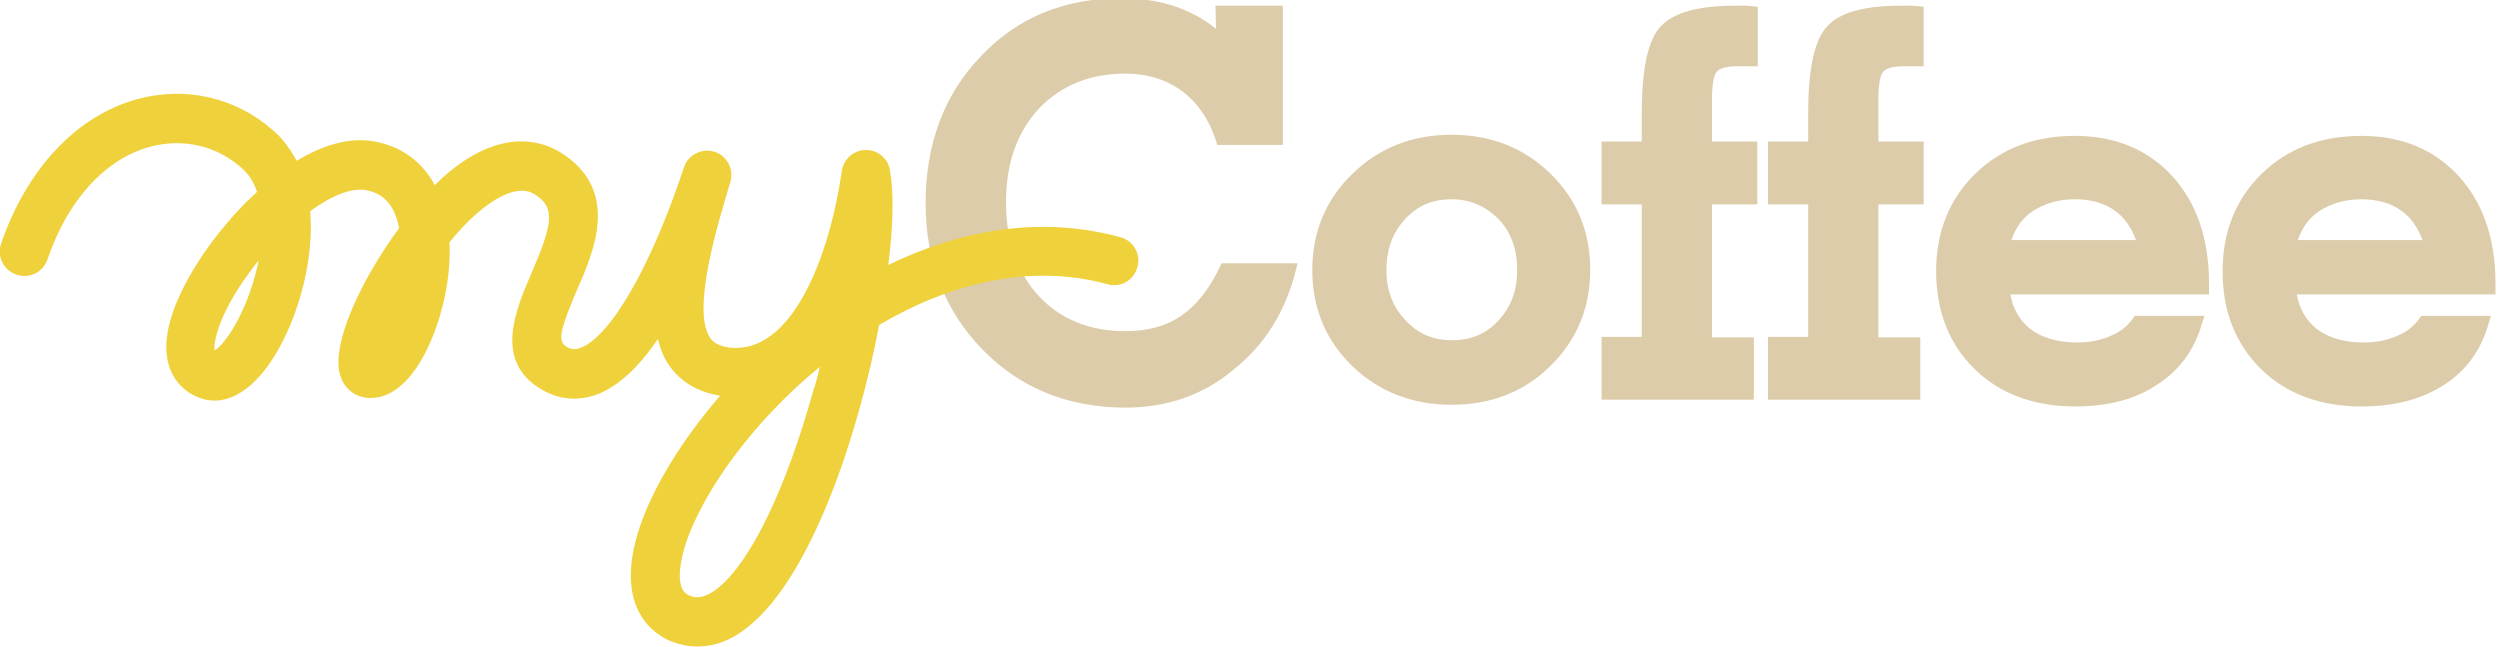
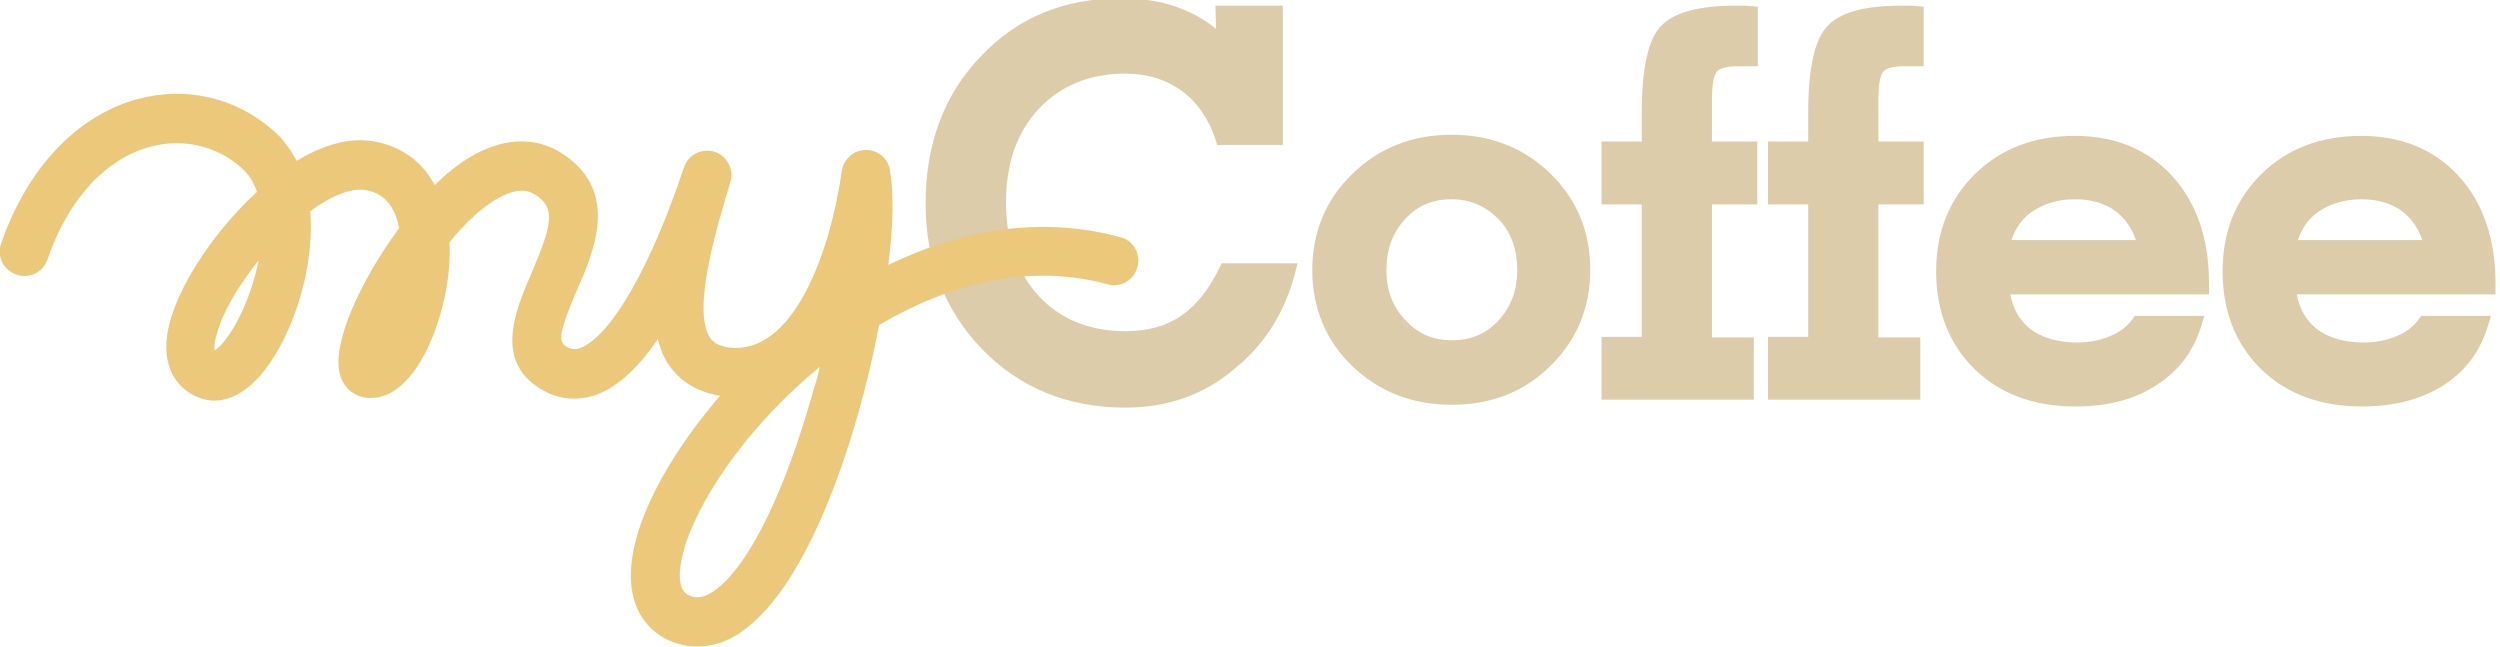
<svg xmlns="http://www.w3.org/2000/svg" version="1.1" id="Camada_3" x="0px" y="0px" viewBox="0 0 441.6 114.2" style="enable-background:new 0 0 441.6 114.2;" xml:space="preserve">
  <style type="text/css">
	.st0{fill:#DCCCAA;}
- 	.st1{fill:#EFD13B;}
+ 	.st1{fill:#ECC87A;}
</style>
  <g>
    <g>
-       <path class="st0" d="M215.7,24.6c-1.3-4-3.4-7.1-6.4-9.3c-2.9-2.2-6.4-3.3-10.6-3.3c-6.6,0-12,2.2-16,6.6    c-4.1,4.4-6.1,10.1-6.1,17.3c0,7.1,2,12.9,6.1,17.2c4.1,4.4,9.4,6.5,16,6.5c4.1,0,7.6-0.9,10.4-2.8c2.8-1.9,5.2-4.9,7.3-9.1h11.5    c-1.8,7.1-5.3,12.8-10.6,17c-5.3,4.2-11.4,6.3-18.6,6.3c-9.9,0-18.1-3.3-24.6-10s-9.7-15-9.7-25.1c0-10.3,3.2-18.7,9.5-25.3    c6.3-6.6,14.4-9.8,24.1-9.8c3.9,0,7.4,0.6,10.5,1.8s5.5,2.9,7.4,5.1L215.7,2h9.8v22.6H215.7z" />
-       <path class="st0" d="M198.8,72c-10.2,0-18.7-3.5-25.3-10.3c-6.6-6.8-10-15.5-10-25.8c0-10.5,3.3-19.3,9.8-26    C179.7,3.1,188-0.3,198-0.3c4,0,7.7,0.6,10.8,1.9c2.3,0.9,4.3,2.1,6,3.5L214.7,1h11.9v24.6H215l-0.2-0.7c-1.2-3.8-3.3-6.8-6-8.8    c-2.7-2-6.1-3.1-10-3.1c-6.3,0-11.4,2.1-15.3,6.2c-3.9,4.2-5.8,9.7-5.8,16.6c0,6.8,2,12.4,5.8,16.5c3.8,4.1,9,6.2,15.3,6.2    c3.9,0,7.2-0.9,9.8-2.7c2.7-1.8,5-4.7,6.9-8.7l0.3-0.6h13.4l-0.3,1.2c-1.8,7.3-5.5,13.2-10.9,17.5C212.6,69.8,206.1,72,198.8,72z     M198,1.7c-9.4,0-17.3,3.2-23.4,9.5c-6.1,6.3-9.2,14.6-9.2,24.6c0,9.8,3.2,18,9.4,24.4c6.3,6.4,14.3,9.7,23.9,9.7    c6.9,0,12.9-2,17.9-6.1c4.7-3.8,8.1-8.9,9.9-15.2h-9.5c-2,4-4.5,7-7.3,8.9c-3,2-6.7,3-11,3c-6.9,0-12.5-2.3-16.7-6.9    c-4.2-4.5-6.4-10.5-6.4-17.9c0-7.4,2.1-13.4,6.4-18c4.2-4.6,9.9-6.9,16.7-6.9c4.3,0,8.1,1.2,11.2,3.5c2.9,2.2,5.1,5.2,6.5,9.1h8.1    V3h-7.8l0.3,7.5l-1.9-2.2c-1.8-2.1-4.1-3.7-7-4.8C205.2,2.3,201.8,1.7,198,1.7z" />
+       <path class="st0" d="M215.7,24.6c-1.3-4-3.4-7.1-6.4-9.3c-2.9-2.2-6.4-3.3-10.6-3.3c-6.6,0-12,2.2-16,6.6    c-4.1,4.4-6.1,10.1-6.1,17.3c0,7.1,2,12.9,6.1,17.2c4.1,4.4,9.4,6.5,16,6.5c4.1,0,7.6-0.9,10.4-2.8c2.8-1.9,5.2-4.9,7.3-9.1h11.5    c-1.8,7.1-5.3,12.8-10.6,17S205.9,71,198.7,71c-9.9,0-18.1-3.3-24.6-10s-9.7-15-9.7-25.1c0-10.3,3.2-18.7,9.5-25.3    s14.4-9.8,24.1-9.8c3.9,0,7.4,0.6,10.5,1.8s5.5,2.9,7.4,5.1L215.7,2h9.8v22.6H215.7z" />
+       <path class="st0" d="M198.8,72c-10.2,0-18.7-3.5-25.3-10.3s-10-15.5-10-25.8c0-10.5,3.3-19.3,9.8-26C179.7,3.1,188-0.3,198-0.3    c4,0,7.7,0.6,10.8,1.9c2.3,0.9,4.3,2.1,6,3.5L214.7,1h11.9v24.6H215l-0.2-0.7c-1.2-3.8-3.3-6.8-6-8.8s-6.1-3.1-10-3.1    c-6.3,0-11.4,2.1-15.3,6.2c-3.9,4.2-5.8,9.7-5.8,16.6c0,6.8,2,12.4,5.8,16.5s9,6.2,15.3,6.2c3.9,0,7.2-0.9,9.8-2.7    c2.7-1.8,5-4.7,6.9-8.7l0.3-0.6h13.4l-0.3,1.2c-1.8,7.3-5.5,13.2-10.9,17.5C212.6,69.8,206.1,72,198.8,72z M198,1.7    c-9.4,0-17.3,3.2-23.4,9.5c-6.1,6.3-9.2,14.6-9.2,24.6c0,9.8,3.2,18,9.4,24.4c6.3,6.4,14.3,9.7,23.9,9.7c6.9,0,12.9-2,17.9-6.1    c4.7-3.8,8.1-8.9,9.9-15.2H217c-2,4-4.5,7-7.3,8.9c-3,2-6.7,3-11,3c-6.9,0-12.5-2.3-16.7-6.9c-4.2-4.5-6.4-10.5-6.4-17.9    s2.1-13.4,6.4-18c4.2-4.6,9.9-6.9,16.7-6.9c4.3,0,8.1,1.2,11.2,3.5c2.9,2.2,5.1,5.2,6.5,9.1h8.1V3h-7.8l0.3,7.5l-1.9-2.2    c-1.8-2.1-4.1-3.7-7-4.8C205.2,2.3,201.8,1.7,198,1.7z" />
    </g>
    <g>
-       <path class="st0" d="M232.8,47.8c0-6.5,2.3-11.9,6.8-16.3c4.5-4.4,10.1-6.6,16.8-6.6c6.7,0,12.3,2.2,16.8,6.6    c4.5,4.4,6.7,9.8,6.7,16.3c0,6.5-2.2,11.9-6.7,16.2s-10.1,6.6-16.8,6.6c-6.7,0-12.3-2.2-16.8-6.6S232.8,54.2,232.8,47.8z     M243.8,47.8c0,3.8,1.2,7,3.6,9.6s5.4,3.9,8.9,3.9c3.5,0,6.5-1.3,8.9-3.8c2.4-2.6,3.6-5.8,3.6-9.6c0-3.9-1.2-7.2-3.6-9.7    c-2.4-2.5-5.4-3.8-8.9-3.8c-3.6,0-6.6,1.3-9,3.8C245,40.6,243.8,43.8,243.8,47.8z" />
-       <path class="st0" d="M256.4,71.5c-6.9,0-12.8-2.3-17.5-6.8c-4.7-4.5-7.1-10.3-7.1-17c0-6.7,2.4-12.5,7.1-17    c4.7-4.6,10.6-6.9,17.5-6.9c6.9,0,12.8,2.3,17.5,6.9c4.7,4.6,7,10.3,7,17c0,6.7-2.4,12.4-7,16.9C269.3,69.2,263.4,71.5,256.4,71.5    z M256.4,25.8c-6.4,0-11.8,2.1-16.1,6.3c-4.3,4.2-6.5,9.4-6.5,15.6c0,6.1,2.2,11.4,6.5,15.5c4.3,4.2,9.7,6.3,16.1,6.3    c6.4,0,11.9-2.1,16.1-6.3c4.3-4.2,6.4-9.4,6.4-15.5c0-6.2-2.2-11.4-6.4-15.6C268.2,28,262.8,25.8,256.4,25.8z M256.4,62.2    c-3.8,0-7.1-1.4-9.7-4.2c-2.6-2.7-3.9-6.2-3.9-10.3c0-4.2,1.3-7.7,3.9-10.4c2.6-2.8,5.8-4.1,9.7-4.1c3.8,0,7.1,1.4,9.7,4.1    c2.6,2.7,3.8,6.2,3.8,10.4c0,4.1-1.3,7.6-3.9,10.3C263.5,60.8,260.2,62.2,256.4,62.2z M256.4,35.2c-3.3,0-6,1.1-8.2,3.5    c-2.2,2.4-3.3,5.3-3.3,9c0,3.6,1.1,6.5,3.4,8.9c2.2,2.4,4.9,3.5,8.2,3.5c3.3,0,6-1.1,8.2-3.5c2.2-2.4,3.3-5.3,3.3-8.9    c0-3.7-1.1-6.7-3.3-9C262.4,36.4,259.7,35.2,256.4,35.2z" />
+       <path class="st0" d="M232.8,47.8c0-6.5,2.3-11.9,6.8-16.3s10.1-6.6,16.8-6.6c6.7,0,12.3,2.2,16.8,6.6s6.7,9.8,6.7,16.3    s-2.2,11.9-6.7,16.2s-10.1,6.6-16.8,6.6c-6.7,0-12.3-2.2-16.8-6.6S232.8,54.2,232.8,47.8z M243.8,47.8c0,3.8,1.2,7,3.6,9.6    s5.4,3.9,8.9,3.9c3.5,0,6.5-1.3,8.9-3.8c2.4-2.6,3.6-5.8,3.6-9.6c0-3.9-1.2-7.2-3.6-9.7s-5.4-3.8-8.9-3.8c-3.6,0-6.6,1.3-9,3.8    C245,40.6,243.8,43.8,243.8,47.8z" />
+       <path class="st0" d="M256.4,71.5c-6.9,0-12.8-2.3-17.5-6.8s-7.1-10.3-7.1-17s2.4-12.5,7.1-17c4.7-4.6,10.6-6.9,17.5-6.9    s12.8,2.3,17.5,6.9s7,10.3,7,17s-2.4,12.4-7,16.9C269.3,69.2,263.4,71.5,256.4,71.5z M256.4,25.8c-6.4,0-11.8,2.1-16.1,6.3    s-6.5,9.4-6.5,15.6c0,6.1,2.2,11.4,6.5,15.5c4.3,4.2,9.7,6.3,16.1,6.3c6.4,0,11.9-2.1,16.1-6.3c4.3-4.2,6.4-9.4,6.4-15.5    c0-6.2-2.2-11.4-6.4-15.6C268.2,28,262.8,25.8,256.4,25.8z M256.4,62.2c-3.8,0-7.1-1.4-9.7-4.2c-2.6-2.7-3.9-6.2-3.9-10.3    c0-4.2,1.3-7.7,3.9-10.4c2.6-2.8,5.8-4.1,9.7-4.1c3.8,0,7.1,1.4,9.7,4.1c2.6,2.7,3.8,6.2,3.8,10.4c0,4.1-1.3,7.6-3.9,10.3    C263.5,60.8,260.2,62.2,256.4,62.2z M256.4,35.2c-3.3,0-6,1.1-8.2,3.5s-3.3,5.3-3.3,9c0,3.6,1.1,6.5,3.4,8.9    c2.2,2.4,4.9,3.5,8.2,3.5c3.3,0,6-1.1,8.2-3.5s3.3-5.3,3.3-8.9c0-3.7-1.1-6.7-3.3-9C262.4,36.4,259.7,35.2,256.4,35.2z" />
    </g>
    <g>
-       <path class="st0" d="M308.9,69.6h-25v-9.1h7.1V35.1h-7.1V26h7.1v-5.9c0-7.7,1-12.6,3.1-14.8c2.1-2.2,6.2-3.3,12.5-3.3    c0.7,0,1.2,0,1.6,0c0.4,0,0.8,0.1,1.3,0.1v8.6H307c-2.2,0-3.7,0.4-4.4,1.2c-0.8,0.8-1.2,2.7-1.2,5.7v3V26h8v9.1h-8v25.5h7.4V69.6z    " />
-       <path class="st0" d="M309.9,70.6h-27V59.5h7.1V36.1h-7.1V25h7.1v-4.9c0-8,1.1-13.1,3.4-15.5c2.3-2.4,6.6-3.6,13.2-3.6    c0.7,0,1.2,0,1.6,0c0.5,0,0.9,0.1,1.4,0.1l0.9,0.1v10.5H307c-2.4,0-3.3,0.5-3.7,0.9c-0.3,0.3-0.9,1.3-0.9,5V25h8v11.1h-8v23.5h7.4    V70.6z M284.8,68.6h23v-7.1h-7.4V34.1h8V27h-8v-9.4c0-3.3,0.5-5.4,1.5-6.4c1-1,2.7-1.5,5.1-1.5h1.4V3c-0.1,0-0.2,0-0.3,0    c-0.4,0-0.9,0-1.6,0c-5.9,0-9.9,1-11.8,3c-1.3,1.4-2.8,4.9-2.8,14.1V27h-7.1v7.1h7.1v27.5h-7.1V68.6z" />
+       <path class="st0" d="M308.9,69.6h-25v-9.1h7.1V35.1h-7.1V26h7.1v-5.9c0-7.7,1-12.6,3.1-14.8S300.3,2,306.6,2c0.7,0,1.2,0,1.6,0    s0.8,0.1,1.3,0.1v8.6H307c-2.2,0-3.7,0.4-4.4,1.2c-0.8,0.8-1.2,2.7-1.2,5.7v3V26h8v9.1h-8v25.5h7.4v9H308.9z" />
+       <path class="st0" d="M309.9,70.6h-27V59.5h7.1V36.1h-7.1V25h7.1v-4.9c0-8,1.1-13.1,3.4-15.5S300,1,306.6,1c0.7,0,1.2,0,1.6,0    c0.5,0,0.9,0.1,1.4,0.1l0.9,0.1v10.5H307c-2.4,0-3.3,0.5-3.7,0.9c-0.3,0.3-0.9,1.3-0.9,5V25h8v11.1h-8v23.5h7.4v11H309.9z     M284.8,68.6h23v-7.1h-7.4V34.1h8V27h-8v-9.4c0-3.3,0.5-5.4,1.5-6.4s2.7-1.5,5.1-1.5h1.4V3c-0.1,0-0.2,0-0.3,0c-0.4,0-0.9,0-1.6,0    c-5.9,0-9.9,1-11.8,3c-1.3,1.4-2.8,4.9-2.8,14.1V27h-7.1v7.1h7.1v27.5h-7.1L284.8,68.6L284.8,68.6z" />
    </g>
    <g>
-       <path class="st0" d="M338.3,69.6h-25v-9.1h7.1V35.1h-7.1V26h7.1v-5.9c0-7.7,1-12.6,3.1-14.8c2.1-2.2,6.2-3.3,12.5-3.3    c0.7,0,1.2,0,1.6,0c0.4,0,0.8,0.1,1.3,0.1v8.6h-2.4c-2.2,0-3.7,0.4-4.4,1.2c-0.8,0.8-1.2,2.7-1.2,5.7v3V26h8v9.1h-8v25.5h7.4V69.6    z" />
-       <path class="st0" d="M339.3,70.6h-27V59.5h7.1V36.1h-7.1V25h7.1v-4.9c0-8,1.1-13.1,3.4-15.5C325,2.2,329.3,1,335.9,1    c0.7,0,1.2,0,1.6,0c0.5,0,0.9,0.1,1.4,0.1l0.9,0.1v10.5h-3.4c-2.4,0-3.3,0.5-3.7,0.9c-0.3,0.3-0.9,1.3-0.9,5V25h8v11.1h-8v23.5    h7.4V70.6z M314.3,68.6h23v-7.1h-7.4V34.1h8V27h-8v-9.4c0-3.3,0.5-5.4,1.5-6.4c1-1,2.7-1.5,5.1-1.5h1.4V3c-0.1,0-0.2,0-0.3,0    c-0.4,0-0.9,0-1.6,0c-5.9,0-9.9,1-11.8,3c-1.3,1.4-2.8,4.9-2.8,14.1V27h-7.1v7.1h7.1v27.5h-7.1V68.6z" />
+       <path class="st0" d="M338.3,69.6h-25v-9.1h7.1V35.1h-7.1V26h7.1v-5.9c0-7.7,1-12.6,3.1-14.8S329.7,2,336,2c0.7,0,1.2,0,1.6,0    s0.8,0.1,1.3,0.1v8.6h-2.4c-2.2,0-3.7,0.4-4.4,1.2c-0.8,0.8-1.2,2.7-1.2,5.7v3V26h8v9.1h-8v25.5h7.4V69.6z" />
+       <path class="st0" d="M339.3,70.6h-27V59.5h7.1V36.1h-7.1V25h7.1v-4.9c0-8,1.1-13.1,3.4-15.5C325,2.2,329.3,1,335.9,1    c0.7,0,1.2,0,1.6,0c0.5,0,0.9,0.1,1.4,0.1l0.9,0.1v10.5h-3.4c-2.4,0-3.3,0.5-3.7,0.9c-0.3,0.3-0.9,1.3-0.9,5V25h8v11.1h-8v23.5    h7.4v11H339.3z M314.3,68.6h23v-7.1h-7.4V34.1h8V27h-8v-9.4c0-3.3,0.5-5.4,1.5-6.4s2.7-1.5,5.1-1.5h1.4V3c-0.1,0-0.2,0-0.3,0    c-0.4,0-0.9,0-1.6,0c-5.9,0-9.9,1-11.8,3c-1.3,1.4-2.8,4.9-2.8,14.1V27h-7.1v7.1h7.1v27.5h-7.1L314.3,68.6L314.3,68.6z" />
    </g>
    <g>
-       <path class="st0" d="M388.1,56.7c-1.3,4.5-3.7,7.9-7.5,10.4c-3.7,2.4-8.4,3.7-14,3.7c-7.1,0-12.8-2.1-17.1-6.3    c-4.3-4.2-6.5-9.8-6.5-16.6c0-6.7,2.2-12.2,6.6-16.5c4.4-4.3,10-6.4,16.9-6.4c6.8,0,12.3,2.3,16.5,6.8s6.2,10.6,6.2,18.2V51H354    c0.4,3.4,1.7,5.9,3.9,7.7c2.2,1.8,5.2,2.7,9,2.7c2.4,0,4.5-0.4,6.4-1.2s3.3-2,4.3-3.5H388.1z M354,43.4h24.7    c-0.9-3-2.3-5.3-4.4-6.9c-2.1-1.6-4.7-2.3-7.8-2.3c-3.2,0-5.9,0.8-8.2,2.4C356.2,38.2,354.7,40.5,354,43.4z" />
-       <path class="st0" d="M366.6,71.8c-7.3,0-13.3-2.2-17.8-6.6c-4.5-4.4-6.8-10.2-6.8-17.3c0-6.9,2.3-12.7,6.9-17.2    c4.6-4.5,10.5-6.7,17.6-6.7c7.1,0,12.9,2.4,17.2,7.1c4.3,4.7,6.5,11.1,6.5,18.9V52h-35.1c0.5,2.6,1.6,4.5,3.4,6    c2,1.6,4.9,2.5,8.4,2.5c2.2,0,4.2-0.4,6-1.2c1.7-0.7,3-1.8,3.9-3.1l0.3-0.4h12.3L389,57c-1.3,4.7-4,8.4-7.9,10.9    C377.3,70.5,372.4,71.8,366.6,71.8z M366.5,25.9c-6.6,0-12,2.1-16.2,6.2c-4.2,4.1-6.3,9.4-6.3,15.8c0,6.5,2.1,11.9,6.2,15.9    c4.1,4,9.6,6,16.4,6c5.4,0,9.9-1.2,13.4-3.5c3.1-2.1,5.4-4.9,6.7-8.5h-8.6c-1.1,1.4-2.6,2.6-4.5,3.4c-2,0.9-4.3,1.3-6.8,1.3    c-4,0-7.3-1-9.7-2.9c-2.4-2-3.9-4.8-4.3-8.4l-0.1-1.1h35.4v-0.1c0-7.3-2-13.2-6-17.5C378.3,28.1,373,25.9,366.5,25.9z M380,44.4    h-27.3l0.3-1.2c0.8-3.1,2.4-5.6,4.8-7.4c2.4-1.7,5.3-2.6,8.8-2.6c3.3,0,6.1,0.9,8.4,2.5c2.2,1.7,3.8,4.2,4.8,7.4L380,44.4z     M355.3,42.4h22c-0.8-2.2-2-3.9-3.6-5.1c-1.9-1.4-4.3-2.1-7.2-2.1c-3,0-5.5,0.8-7.6,2.2C357.2,38.6,356,40.3,355.3,42.4z" />
+       <path class="st0" d="M388.1,56.7c-1.3,4.5-3.7,7.9-7.5,10.4c-3.7,2.4-8.4,3.7-14,3.7c-7.1,0-12.8-2.1-17.1-6.3    c-4.3-4.2-6.5-9.8-6.5-16.6c0-6.7,2.2-12.2,6.6-16.5s10-6.4,16.9-6.4c6.8,0,12.3,2.3,16.5,6.8s6.2,10.6,6.2,18.2v1H354    c0.4,3.4,1.7,5.9,3.9,7.7c2.2,1.8,5.2,2.7,9,2.7c2.4,0,4.5-0.4,6.4-1.2s3.3-2,4.3-3.5H388.1z M354,43.4h24.7    c-0.9-3-2.3-5.3-4.4-6.9c-2.1-1.6-4.7-2.3-7.8-2.3c-3.2,0-5.9,0.8-8.2,2.4C356.2,38.2,354.7,40.5,354,43.4z" />
+       <path class="st0" d="M366.6,71.8c-7.3,0-13.3-2.2-17.8-6.6S342,55,342,47.9c0-6.9,2.3-12.7,6.9-17.2s10.5-6.7,17.6-6.7    s12.9,2.4,17.2,7.1c4.3,4.7,6.5,11.1,6.5,18.9v2h-35.1c0.5,2.6,1.6,4.5,3.4,6c2,1.6,4.9,2.5,8.4,2.5c2.2,0,4.2-0.4,6-1.2    c1.7-0.7,3-1.8,3.9-3.1l0.3-0.4h12.3L389,57c-1.3,4.7-4,8.4-7.9,10.9C377.3,70.5,372.4,71.8,366.6,71.8z M366.5,25.9    c-6.6,0-12,2.1-16.2,6.2s-6.3,9.4-6.3,15.8c0,6.5,2.1,11.9,6.2,15.9s9.6,6,16.4,6c5.4,0,9.9-1.2,13.4-3.5c3.1-2.1,5.4-4.9,6.7-8.5    h-8.6c-1.1,1.4-2.6,2.6-4.5,3.4c-2,0.9-4.3,1.3-6.8,1.3c-4,0-7.3-1-9.7-2.9c-2.4-2-3.9-4.8-4.3-8.4l-0.1-1.1h35.4V50    c0-7.3-2-13.2-6-17.5C378.3,28.1,373,25.9,366.5,25.9z M380,44.4h-27.3l0.3-1.2c0.8-3.1,2.4-5.6,4.8-7.4c2.4-1.7,5.3-2.6,8.8-2.6    c3.3,0,6.1,0.9,8.4,2.5c2.2,1.7,3.8,4.2,4.8,7.4L380,44.4z M355.3,42.4h22c-0.8-2.2-2-3.9-3.6-5.1c-1.9-1.4-4.3-2.1-7.2-2.1    c-3,0-5.5,0.8-7.6,2.2C357.2,38.6,356,40.3,355.3,42.4z" />
    </g>
    <g>
-       <path class="st0" d="M438.6,56.7c-1.3,4.5-3.7,7.9-7.5,10.4c-3.7,2.4-8.4,3.7-14,3.7c-7.1,0-12.8-2.1-17.1-6.3    c-4.3-4.2-6.5-9.8-6.5-16.6c0-6.7,2.2-12.2,6.6-16.5c4.4-4.3,10-6.4,16.9-6.4c6.8,0,12.3,2.3,16.5,6.8s6.2,10.6,6.2,18.2V51h-35.3    c0.4,3.4,1.7,5.9,3.9,7.7c2.2,1.8,5.2,2.7,9,2.7c2.4,0,4.5-0.4,6.4-1.2s3.3-2,4.3-3.5H438.6z M404.6,43.4h24.7    c-0.9-3-2.3-5.3-4.4-6.9c-2.1-1.6-4.7-2.3-7.8-2.3c-3.2,0-5.9,0.8-8.2,2.4C406.7,38.2,405.3,40.5,404.6,43.4z" />
-       <path class="st0" d="M417.2,71.8c-7.3,0-13.3-2.2-17.8-6.6c-4.5-4.4-6.8-10.2-6.8-17.3c0-6.9,2.3-12.7,6.9-17.2    c4.6-4.5,10.5-6.7,17.6-6.7c7.1,0,12.9,2.4,17.2,7.1c4.3,4.7,6.5,11.1,6.5,18.9V52h-35.1c0.5,2.6,1.6,4.5,3.4,6    c2,1.6,4.9,2.5,8.4,2.5c2.2,0,4.2-0.4,6-1.2c1.7-0.7,3-1.8,3.9-3.1l0.3-0.4H440l-0.4,1.3c-1.3,4.7-4,8.4-7.9,10.9    C427.8,70.5,423,71.8,417.2,71.8z M417.1,25.9c-6.6,0-12,2.1-16.2,6.2c-4.2,4.1-6.3,9.4-6.3,15.8c0,6.5,2.1,11.9,6.2,15.9    c4.1,4,9.6,6,16.4,6c5.4,0,9.9-1.2,13.4-3.5c3.1-2.1,5.4-4.9,6.7-8.5h-8.6c-1.1,1.4-2.6,2.6-4.5,3.4c-2,0.9-4.3,1.3-6.8,1.3    c-4,0-7.3-1-9.7-2.9c-2.4-2-3.9-4.8-4.3-8.4l-0.1-1.1h35.4v-0.1c0-7.3-2-13.2-6-17.5C428.9,28.1,423.6,25.9,417.1,25.9z     M430.6,44.4h-27.3l0.3-1.2c0.8-3.1,2.4-5.6,4.8-7.4c2.4-1.7,5.3-2.6,8.8-2.6c3.3,0,6.1,0.9,8.4,2.5c2.2,1.7,3.8,4.2,4.8,7.4    L430.6,44.4z M405.9,42.4h22c-0.8-2.2-2-3.9-3.6-5.1c-1.9-1.4-4.3-2.1-7.2-2.1c-3,0-5.5,0.8-7.6,2.2    C407.8,38.6,406.6,40.3,405.9,42.4z" />
+       <path class="st0" d="M438.6,56.7c-1.3,4.5-3.7,7.9-7.5,10.4c-3.7,2.4-8.4,3.7-14,3.7c-7.1,0-12.8-2.1-17.1-6.3    c-4.3-4.2-6.5-9.8-6.5-16.6c0-6.7,2.2-12.2,6.6-16.5s10-6.4,16.9-6.4c6.8,0,12.3,2.3,16.5,6.8s6.2,10.6,6.2,18.2v1h-35.3    c0.4,3.4,1.7,5.9,3.9,7.7c2.2,1.8,5.2,2.7,9,2.7c2.4,0,4.5-0.4,6.4-1.2s3.3-2,4.3-3.5H438.6z M404.6,43.4h24.7    c-0.9-3-2.3-5.3-4.4-6.9c-2.1-1.6-4.7-2.3-7.8-2.3c-3.2,0-5.9,0.8-8.2,2.4C406.7,38.2,405.3,40.5,404.6,43.4z" />
+       <path class="st0" d="M417.2,71.8c-7.3,0-13.3-2.2-17.8-6.6s-6.8-10.2-6.8-17.3c0-6.9,2.3-12.7,6.9-17.2S410,24,417.1,24    s12.9,2.4,17.2,7.1c4.3,4.7,6.5,11.1,6.5,18.9v2h-35.1c0.5,2.6,1.6,4.5,3.4,6c2,1.6,4.9,2.5,8.4,2.5c2.2,0,4.2-0.4,6-1.2    c1.7-0.7,3-1.8,3.9-3.1l0.3-0.4H440l-0.4,1.3c-1.3,4.7-4,8.4-7.9,10.9C427.8,70.5,423,71.8,417.2,71.8z M417.1,25.9    c-6.6,0-12,2.1-16.2,6.2s-6.3,9.4-6.3,15.8c0,6.5,2.1,11.9,6.2,15.9s9.6,6,16.4,6c5.4,0,9.9-1.2,13.4-3.5c3.1-2.1,5.4-4.9,6.7-8.5    h-8.6c-1.1,1.4-2.6,2.6-4.5,3.4c-2,0.9-4.3,1.3-6.8,1.3c-4,0-7.3-1-9.7-2.9c-2.4-2-3.9-4.8-4.3-8.4l-0.1-1.1h35.4V50    c0-7.3-2-13.2-6-17.5C428.9,28.1,423.6,25.9,417.1,25.9z M430.6,44.4h-27.3l0.3-1.2c0.8-3.1,2.4-5.6,4.8-7.4    c2.4-1.7,5.3-2.6,8.8-2.6c3.3,0,6.1,0.9,8.4,2.5c2.2,1.7,3.8,4.2,4.8,7.4L430.6,44.4z M405.9,42.4h22c-0.8-2.2-2-3.9-3.6-5.1    c-1.9-1.4-4.3-2.1-7.2-2.1c-3,0-5.5,0.8-7.6,2.2C407.8,38.6,406.6,40.3,405.9,42.4z" />
    </g>
  </g>
  <path class="st1" d="M123.2,114.2c-1.8,0-3.3-0.4-4.6-0.9c-2.6-1-10.5-5.5-5.6-20.2c2.4-7.1,7.4-15.3,14.2-23.2  c-5-0.8-7.7-3.4-9.1-5.5c-0.9-1.3-1.5-2.9-1.9-4.5c-3.2,4.7-6.8,8.3-10.8,9.8c-3.4,1.2-6.8,0.9-9.9-1c-8.3-5-4.4-14-1.6-20.5  c3.7-8.6,4.3-11.6,0.5-13.9c-0.7-0.4-2.7-1.6-7.1,1.1c-2.7,1.7-5.4,4.3-7.9,7.4c0.1,1.8,0,3.7-0.2,5.7c-1,9.1-6,21.8-13.7,21.8  c-0.1,0-0.2,0-0.3,0c-2.4-0.1-4.4-1.6-5.1-4c-1.7-5.3,3.6-16.8,10.4-26c-1-5.2-3.8-6.3-5.8-6.7c-2.5-0.5-6.1,0.9-9.9,3.7  c0.7,8.5-2,17.9-5.5,24.2c-4,7.2-9,10.4-13.7,8.9c-4-1.3-7.6-5.4-5.7-13.1c1.6-6.5,7-15,13.7-21.7c0.5-0.5,1.2-1.1,1.8-1.7  c-0.6-1.8-1.5-3.2-2.8-4.3c-4.4-3.9-10.3-5.2-16-3.7C18.7,28,12,35.2,8.4,45.8c-0.8,2.3-3.2,3.5-5.5,2.7s-3.5-3.2-2.7-5.5  c4.6-13.3,13.4-22.6,24.1-25.5c8.5-2.3,17.3-0.3,23.9,5.5c1.8,1.5,3.1,3.4,4.2,5.4c4.2-2.5,9-4.3,13.8-3.4c4.8,0.9,8.4,3.6,10.6,7.7  c1-1,2-1.9,3-2.7c9.1-7.2,15.8-5.1,19-3.2c10.9,6.6,6.2,17.5,3,24.7c-2.9,6.8-3.3,8.8-1.8,9.7c0.8,0.5,1.5,0.6,2.4,0.3  c5.4-1.9,12.6-14.4,18.4-31.9c0.7-2.2,3.1-3.5,5.4-2.8c2.2,0.7,3.5,3.1,2.8,5.4c-2.4,7.9-6.8,22.6-3.6,27.4c0.4,0.7,1.3,1.5,3.5,1.8  c11,1.2,17.6-16,19.8-31.2c0.3-2.1,2.1-3.7,4.2-3.7c2.1-0.1,4,1.5,4.3,3.6c0.7,3.9,0.6,9.8-0.3,16.7c12.6-6.1,26.8-8.8,41-4.9  c2.3,0.6,3.7,3,3,5.3c-0.6,2.3-3,3.7-5.3,3c-13.9-3.8-28.1,0-40.3,7.2c-3.9,20.4-12.2,44.4-22.9,53.1  C129.1,113.3,125.9,114.2,123.2,114.2 M144.8,64.8c-11.7,9.6-20.4,21.7-23.6,31c-0.6,1.9-2.5,8.2,0.6,9.4c0.7,0.3,2.3,0.9,5.1-1.4  c5.8-4.7,12-17.7,16.7-34.6C144.1,67.7,144.5,66.3,144.8,64.8 M45.7,46c-0.6,0.7-1.2,1.5-1.7,2.2c-5.5,7.5-6.3,12.4-6.1,13.7  c1.8-1,5.6-6.5,7.5-14.6C45.5,46.9,45.6,46.5,45.7,46" />
</svg>
